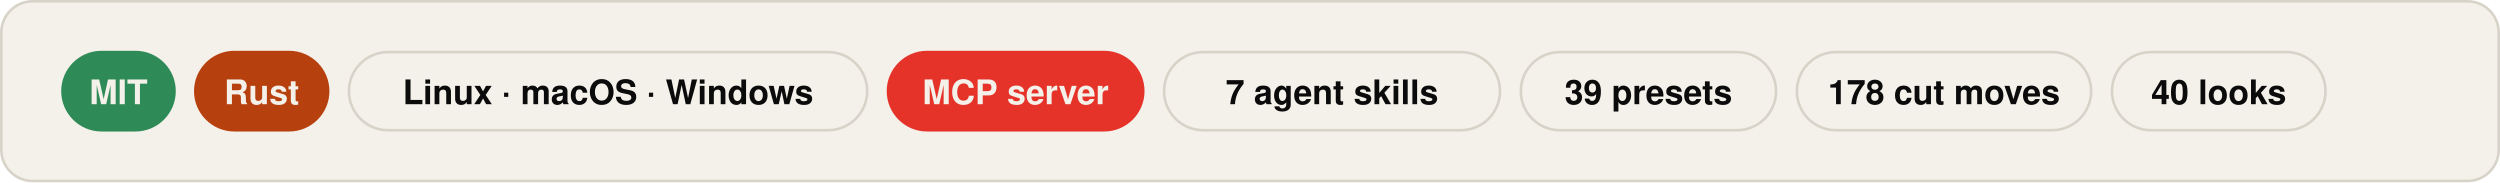
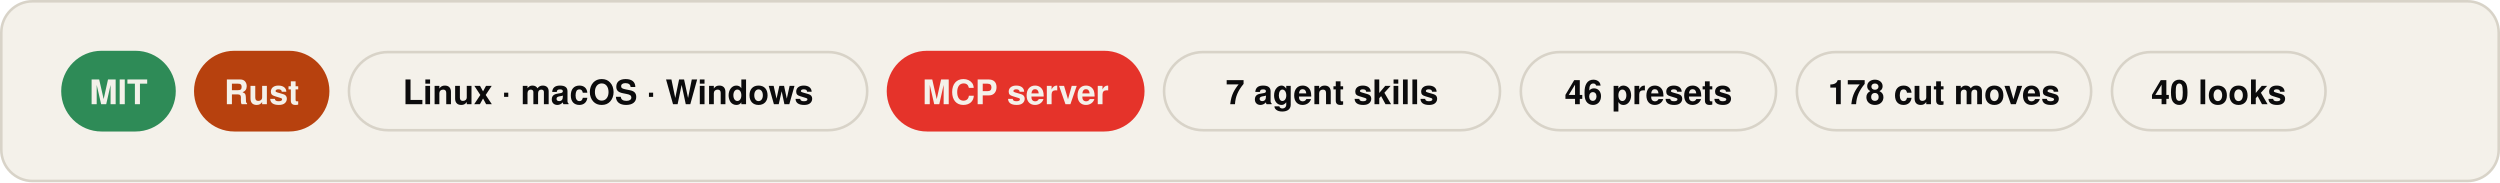
- <svg xmlns="http://www.w3.org/2000/svg" width="960" height="70" viewBox="0 0 960 70" role="img" aria-label="MIT, Rust, Linux macOS Windows, MCP server, 7 agent skills, 39 presets, 178 cut moves, 40 looks">
+ <svg xmlns="http://www.w3.org/2000/svg" width="960" height="70" viewBox="0 0 960 70" role="img" aria-label="MIT, Rust, Linux macOS Windows, MCP server, 7 agent skills, 46 presets, 178 cut moves, 40 looks">
  <rect x="0.5" y="0.5" width="959" height="69" rx="12" fill="#F4F1EA" stroke="#D8D3C8" />
  <rect x="24" y="20" width="43" height="30" rx="15" fill="#2E8B57" stroke="#2E8B57" />
  <text x="45.5" y="40" font-family="Helvetica Neue, Helvetica, Arial, Liberation Sans, sans-serif" font-weight="600" font-size="13" fill="#F4F1EA" text-anchor="middle" letter-spacing="0">MIT</text>
  <rect x="75" y="20" width="51" height="30" rx="15" fill="#B7410E" stroke="#B7410E" />
  <text x="100.5" y="40" font-family="Helvetica Neue, Helvetica, Arial, Liberation Sans, sans-serif" font-weight="600" font-size="13" fill="#F4F1EA" text-anchor="middle" letter-spacing="0">Rust</text>
  <rect x="134" y="20" width="199" height="30" rx="15" fill="none" stroke="#D8D3C8" />
  <text x="233.5" y="40" font-family="Helvetica Neue, Helvetica, Arial, Liberation Sans, sans-serif" font-weight="600" font-size="13" fill="#0B0B0C" text-anchor="middle" letter-spacing="0">Linux · macOS · Windows</text>
  <rect x="341" y="20" width="98" height="30" rx="15" fill="#E5332A" stroke="#E5332A" />
  <text x="390.0" y="40" font-family="Helvetica Neue, Helvetica, Arial, Liberation Sans, sans-serif" font-weight="600" font-size="13" fill="#F4F1EA" text-anchor="middle" letter-spacing="0">MCP server</text>
  <rect x="447" y="20" width="129" height="30" rx="15" fill="none" stroke="#D8D3C8" />
  <text x="511.5" y="40" font-family="Helvetica Neue, Helvetica, Arial, Liberation Sans, sans-serif" font-weight="600" font-size="13" fill="#0B0B0C" text-anchor="middle" letter-spacing="0">7 agent skills</text>
  <rect x="584" y="20" width="98" height="30" rx="15" fill="none" stroke="#D8D3C8" />
-   <text x="633.0" y="40" font-family="Helvetica Neue, Helvetica, Arial, Liberation Sans, sans-serif" font-weight="600" font-size="13" fill="#0B0B0C" text-anchor="middle" letter-spacing="0">39 presets</text>
+   <text x="633.0" y="40" font-family="Helvetica Neue, Helvetica, Arial, Liberation Sans, sans-serif" font-weight="600" font-size="13" fill="#0B0B0C" text-anchor="middle" letter-spacing="0">46 presets</text>
  <rect x="690" y="20" width="113" height="30" rx="15" fill="none" stroke="#D8D3C8" />
  <text x="746.5" y="40" font-family="Helvetica Neue, Helvetica, Arial, Liberation Sans, sans-serif" font-weight="600" font-size="13" fill="#0B0B0C" text-anchor="middle" letter-spacing="0">178 cut moves</text>
  <rect x="811" y="20" width="82" height="30" rx="15" fill="none" stroke="#D8D3C8" />
  <text x="852.0" y="40" font-family="Helvetica Neue, Helvetica, Arial, Liberation Sans, sans-serif" font-weight="600" font-size="13" fill="#0B0B0C" text-anchor="middle" letter-spacing="0">40 looks</text>
</svg>
